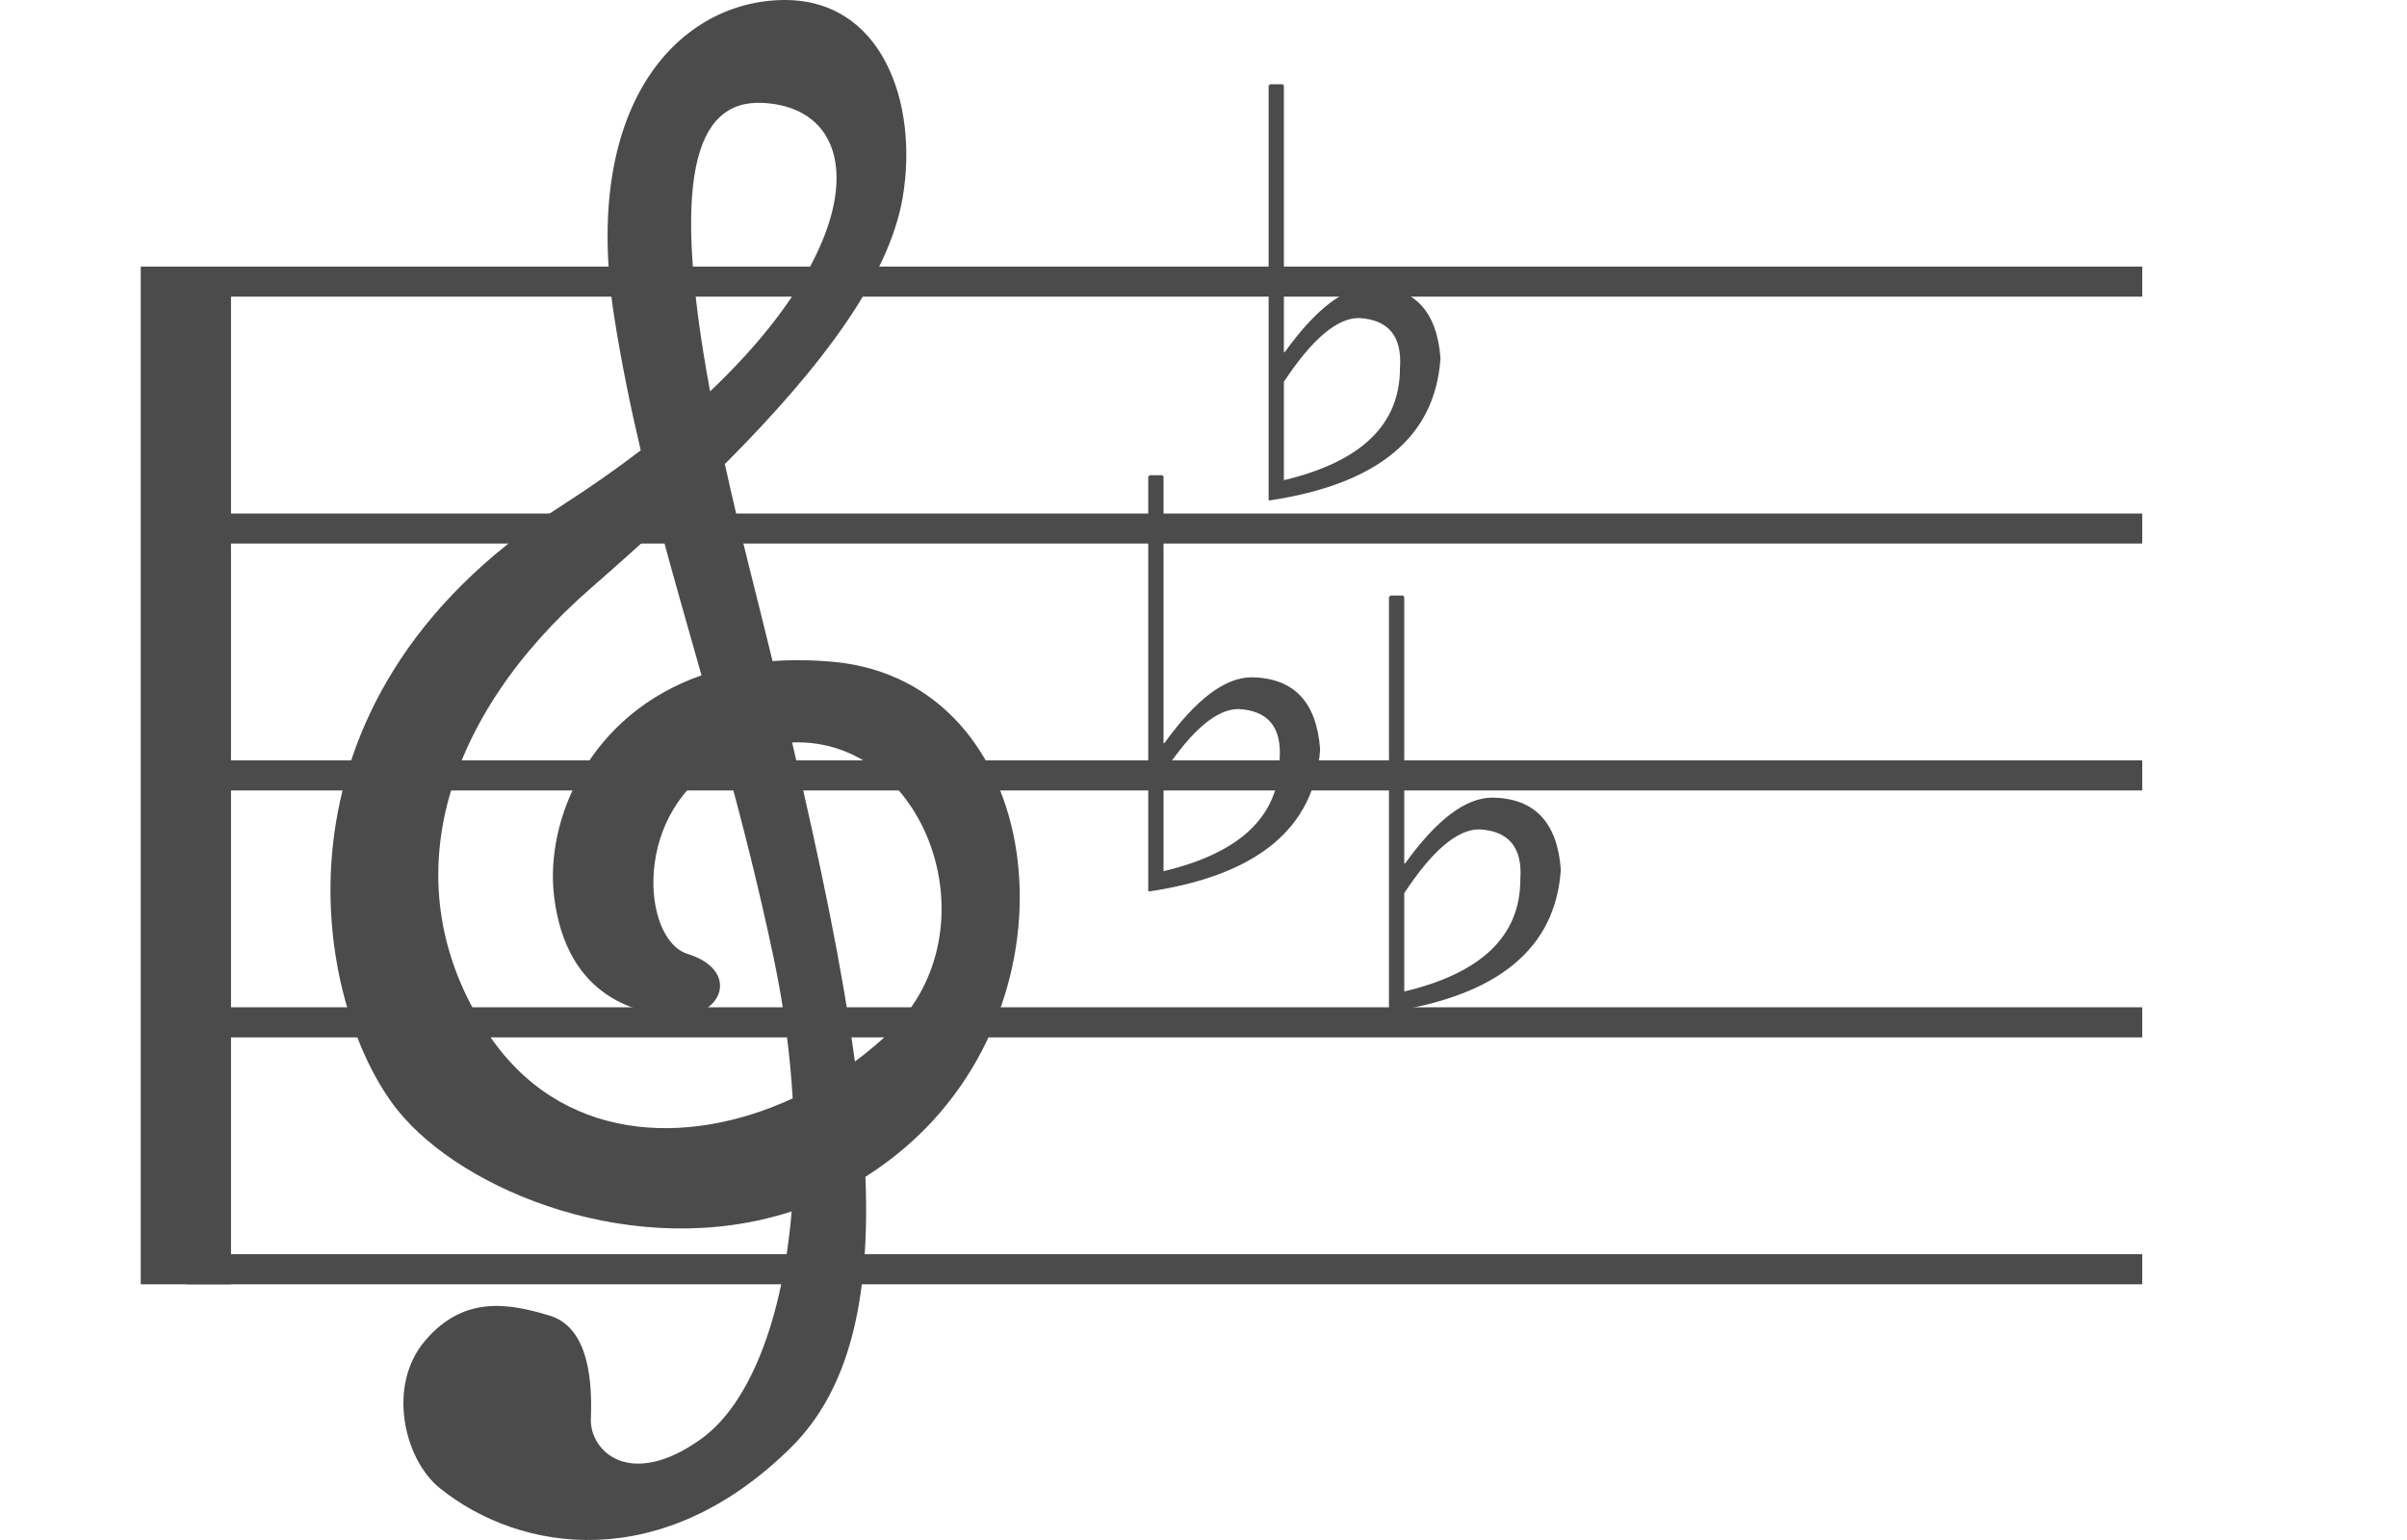
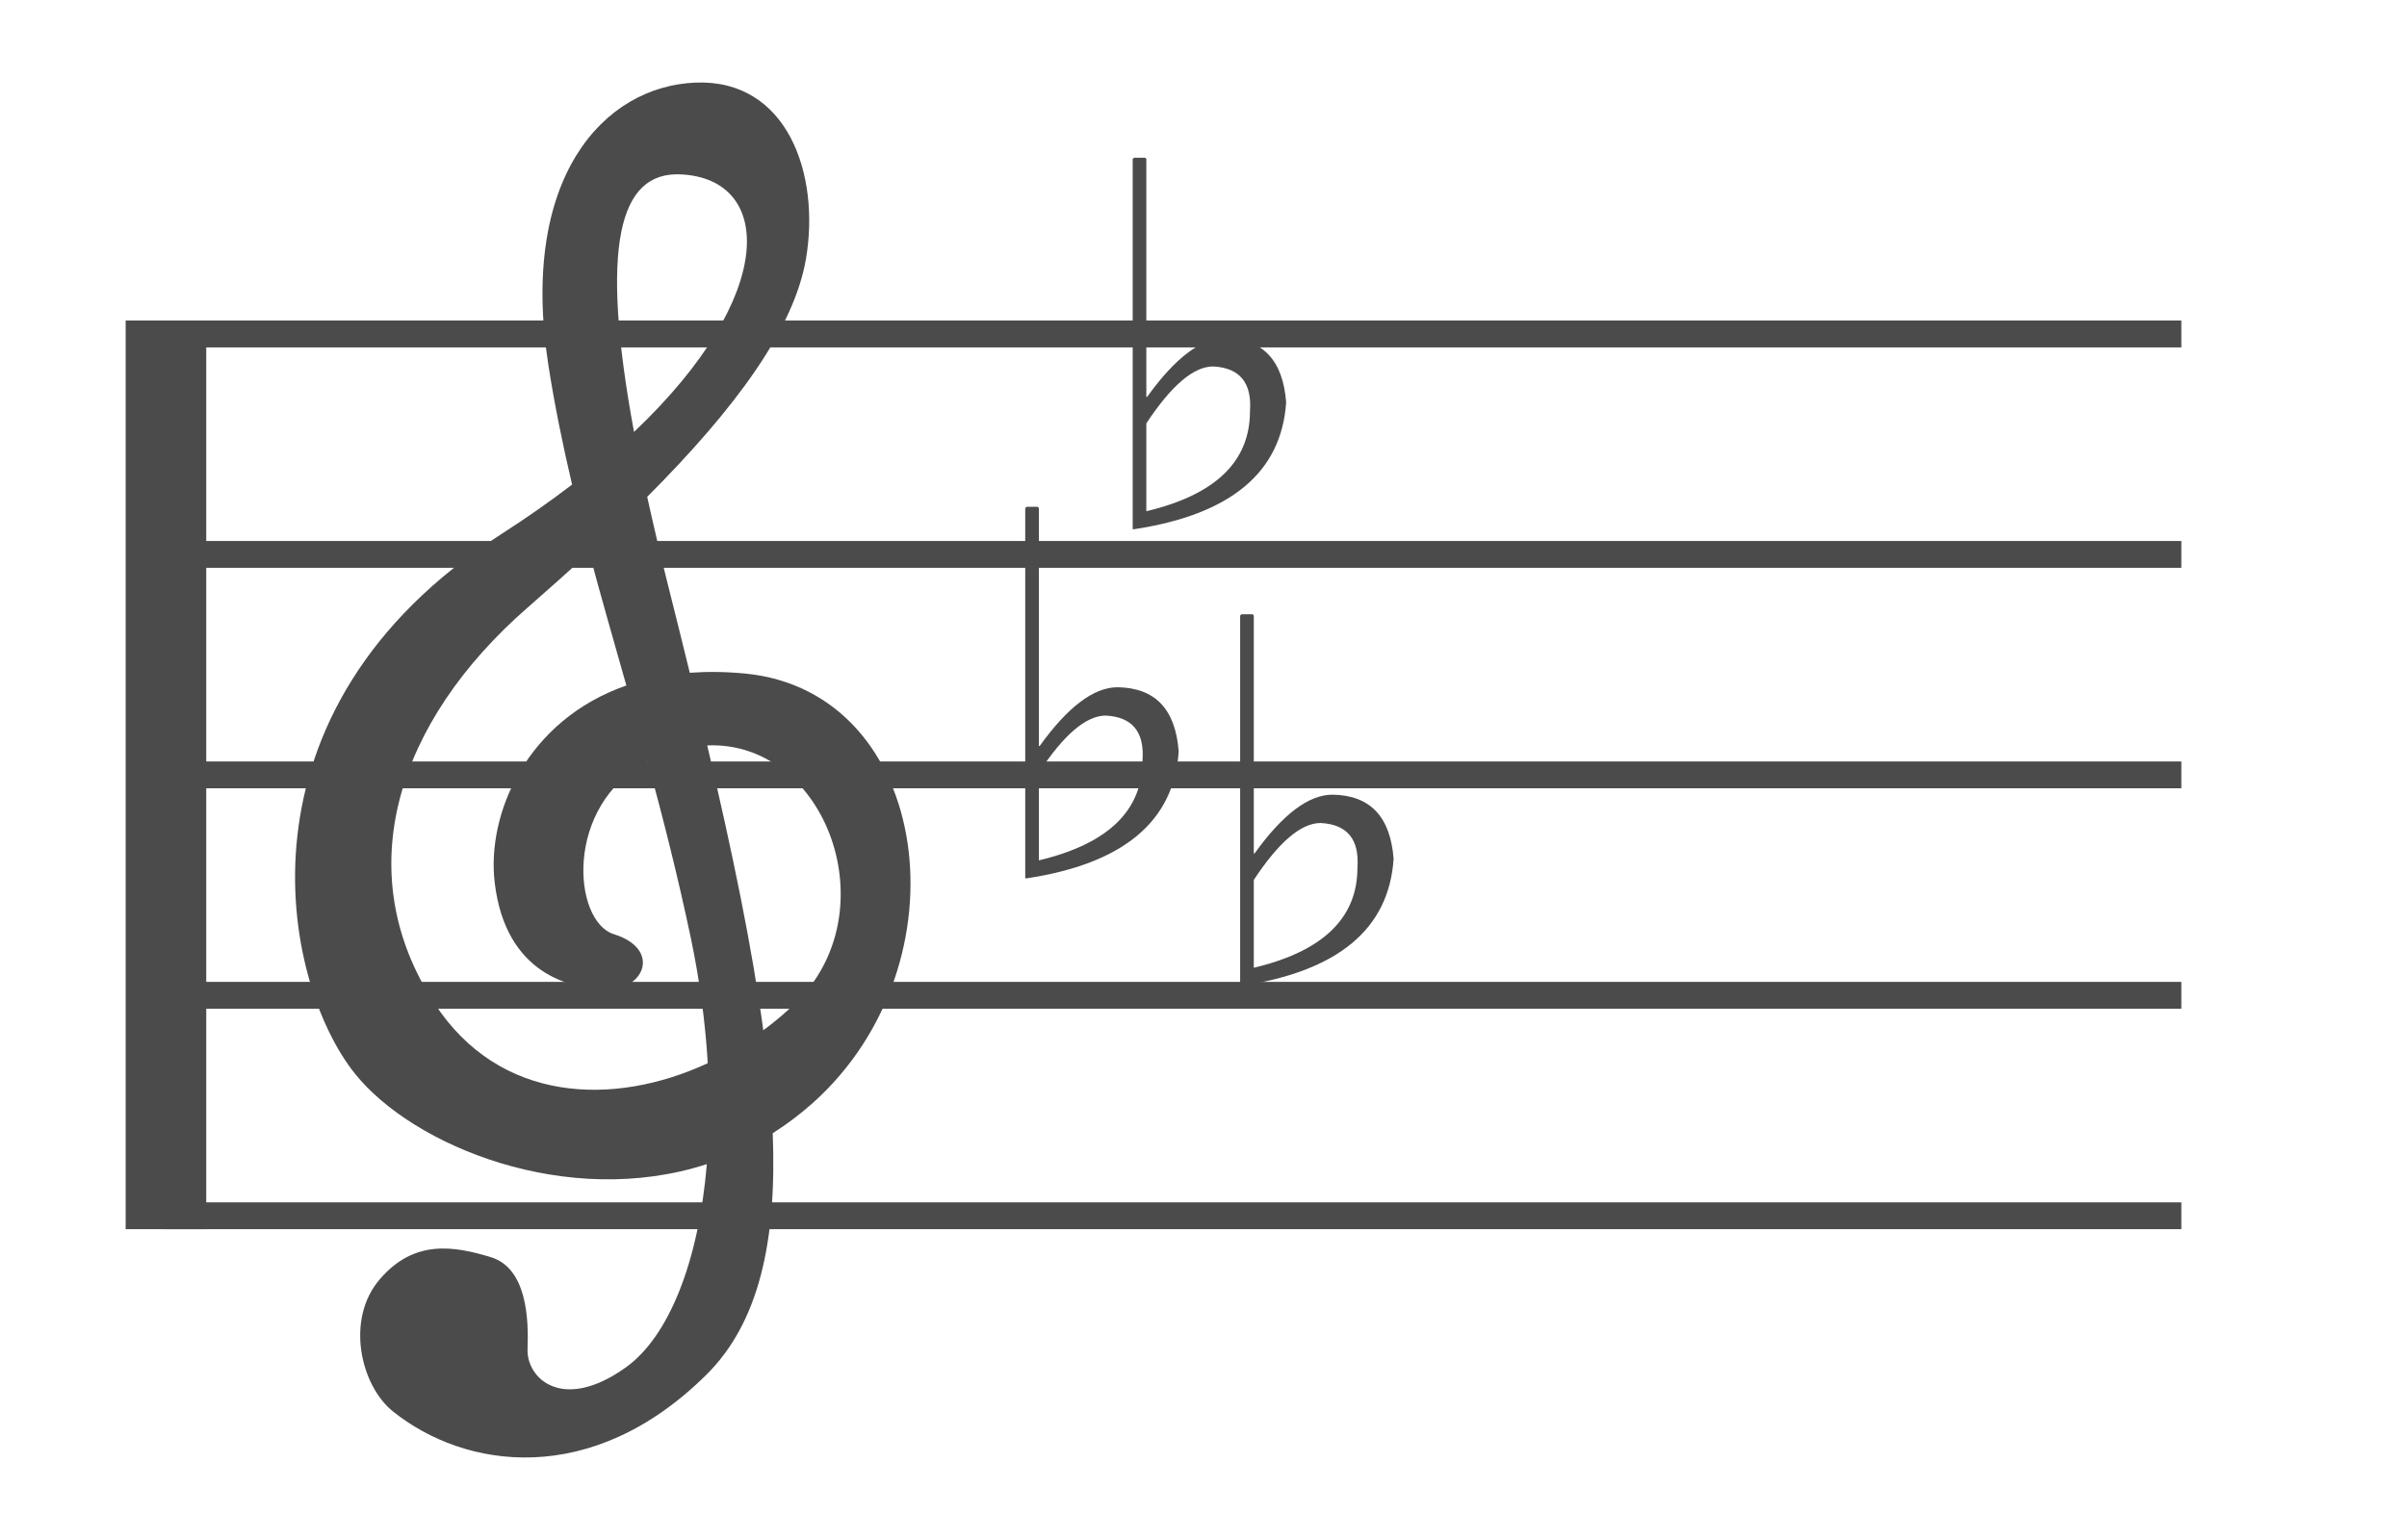
- <svg xmlns="http://www.w3.org/2000/svg" version="1.1" id="_x32_" x="0px" y="0px" viewBox="0 0 800 512" style="width: 800px; height: 512px; opacity: 1;" xml:space="preserve">
+ <svg xmlns="http://www.w3.org/2000/svg" version="1.1" id="_x32_" x="0px" y="0px" viewBox="0 0 896 512" style="width: 800px; height: 512px; opacity: 1;" xml:space="preserve">
  <style type="text/css">


        .treble_clef {
            fill: #4B4B4B;
        }

        .line {
            stroke: #4B4B4B;
        }
    </style>
  <g>
    <path class="treble_clef" d="M277.466,220.094c-7.37-0.72-14.253-0.769-20.695-0.295c-2.576-10.568-5.28-21.382-8.069-32.507   c-2.949-11.779-5.534-22.74-7.783-33.006c33.218-33.292,54.707-62.83,59.104-88.646c5.362-31.428-6.904-66.96-41.129-65.603   c-34.221,1.374-65.66,35.525-54.756,105.242c2.36,15.084,5.374,29.808,8.818,44.433c-7.975,6.11-16.748,12.286-26.352,18.454   c-102.404,65.587-81.836,166.732-54.482,200.899c21.591,27.002,79.141,50.56,131.002,33.685   c-3.084,36.515-14.209,64.277-30.123,75.672c-23.644,16.924-37.063,4.098-36.621-6.838c0.434-10.945-0.176-30.078-13.677-34.184   c-13.518-4.09-28.434-6.822-41.321,8.222c-12.912,15.018-7.064,39.631,4.851,49.185c26.781,21.505,73.979,28.728,116.735-13.644   c19.423-19.255,26.278-49.39,24.675-89.914c5.108-3.231,10.094-6.969,14.9-11.247C360.647,328.069,346.909,226.915,277.466,220.094   z M253.441,34.213c34.327,1.637,36.409,44.876-17.431,95.902C223.192,60.749,230.333,33.101,253.441,34.213z M161.855,343.095   c-32.212-49.202-14.106-105.185,34.585-147.606c8-6.978,15.636-13.808,22.879-20.499c4.344,16.277,9.059,32.67,13.84,49.538   c-37.071,12.908-52.09,47.803-49.002,73.464c4.098,34.184,28.494,39.664,42.163,39.664c13.673,0,19.718-15.051,2.18-20.523   c-15.3-4.769-18.675-47.894,12.568-64.335c5.636,20.662,11.162,42.355,16.078,65.701c3.39,16.139,5.44,31.812,6.315,46.675   C228.219,381.515,185.921,379.879,161.855,343.095z M284.133,352.919c-4.156-30.879-11.493-66.299-20.867-106.077   c44.335-1.816,67.922,62.233,32.544,96.253C292.161,346.604,288.239,349.892,284.133,352.919z" />
    <path d="M61.777,88.63 L61.777,426.99" fill="none" class="line" stroke-width="30" stroke-opacity="1.00" stroke-linejoin="round" />
-     <path d="M61.777,175.72 L712,175.72" fill="none" class="line" stroke-width="10" stroke-opacity="1.00" stroke-linejoin="round" />
-     <path d="M61.777,257.81 L712,257.81" fill="none" class="line" stroke-width="10" stroke-opacity="1.00" stroke-linejoin="round" />
-     <path d="M61.777,339.9 L712,339.9" fill="none" class="line" stroke-width="10" stroke-opacity="1.00" stroke-linejoin="round" />
-     <path d="M61.777,93.63 L712,93.63" fill="none" class="line" stroke-width="10" stroke-opacity="1.00" stroke-linejoin="round" />
-     <path d="M61.777,421.99 L712,421.99" fill="none" class="line" stroke-width="10" stroke-opacity="1.00" stroke-linejoin="round" />
+     <path d="M61.777,175.72 L812,175.72" fill="none" class="line" stroke-width="10" stroke-opacity="1.00" stroke-linejoin="round" />
+     <path d="M61.777,257.81 L812,257.81" fill="none" class="line" stroke-width="10" stroke-opacity="1.00" stroke-linejoin="round" />
+     <path d="M61.777,339.9 L812,339.9" fill="none" class="line" stroke-width="10" stroke-opacity="1.00" stroke-linejoin="round" />
+     <path d="M61.777,93.63 L812,93.63" fill="none" class="line" stroke-width="10" stroke-opacity="1.00" stroke-linejoin="round" />
+     <path d="M61.777,421.99 L812,421.99" fill="none" class="line" stroke-width="10" stroke-opacity="1.00" stroke-linejoin="round" />
  </g>
  <g>
    <style>
            .sharp-key {
                fill: #4B4B4B;
                font-size: 180px;
                font-weight: 900;
                font-family:  "Courier New", Consolas, monospace;
            }

            .key {
                fill: #4B4B4B;
                font-size: 200px;
                font-weight: 900;
                font-family:  "Courier New", Consolas, monospace;
            }
        </style>
    <text class="key" x="350" y="300">♭</text>
    <text class="key" x="390" y="170">♭</text>
    <text class="key" x="430" y="340">♭</text>
  </g>
</svg>
